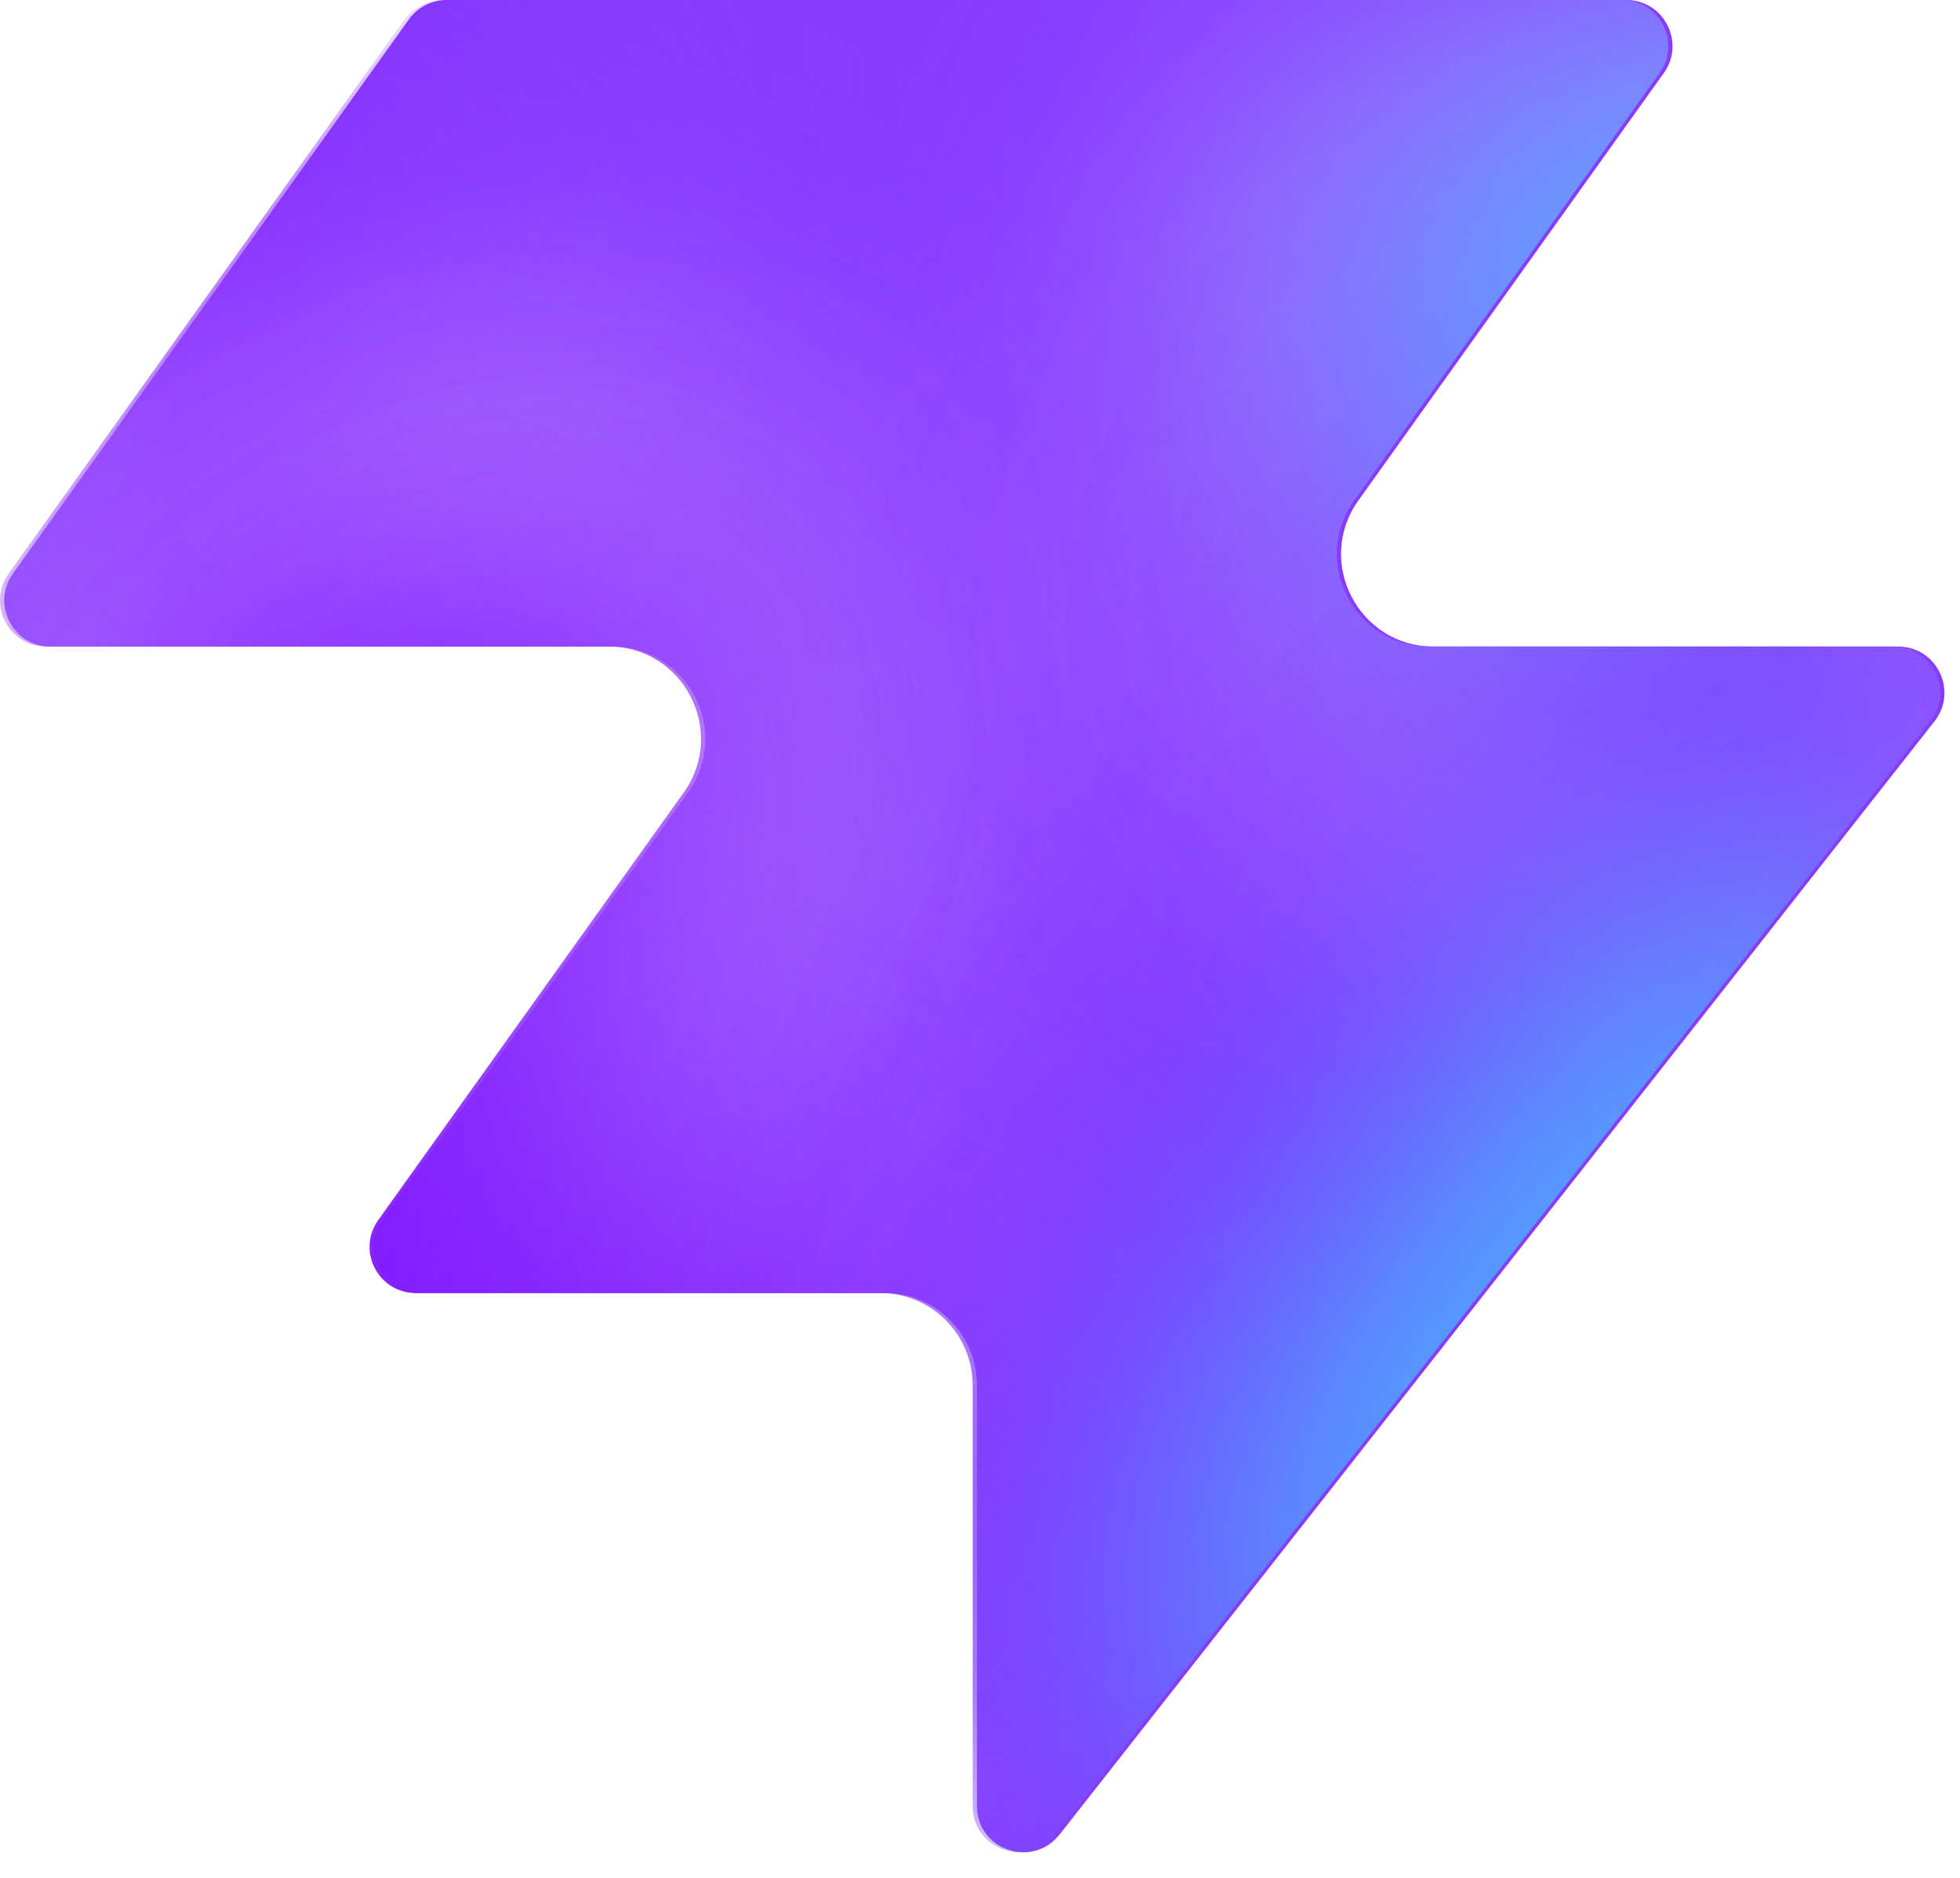
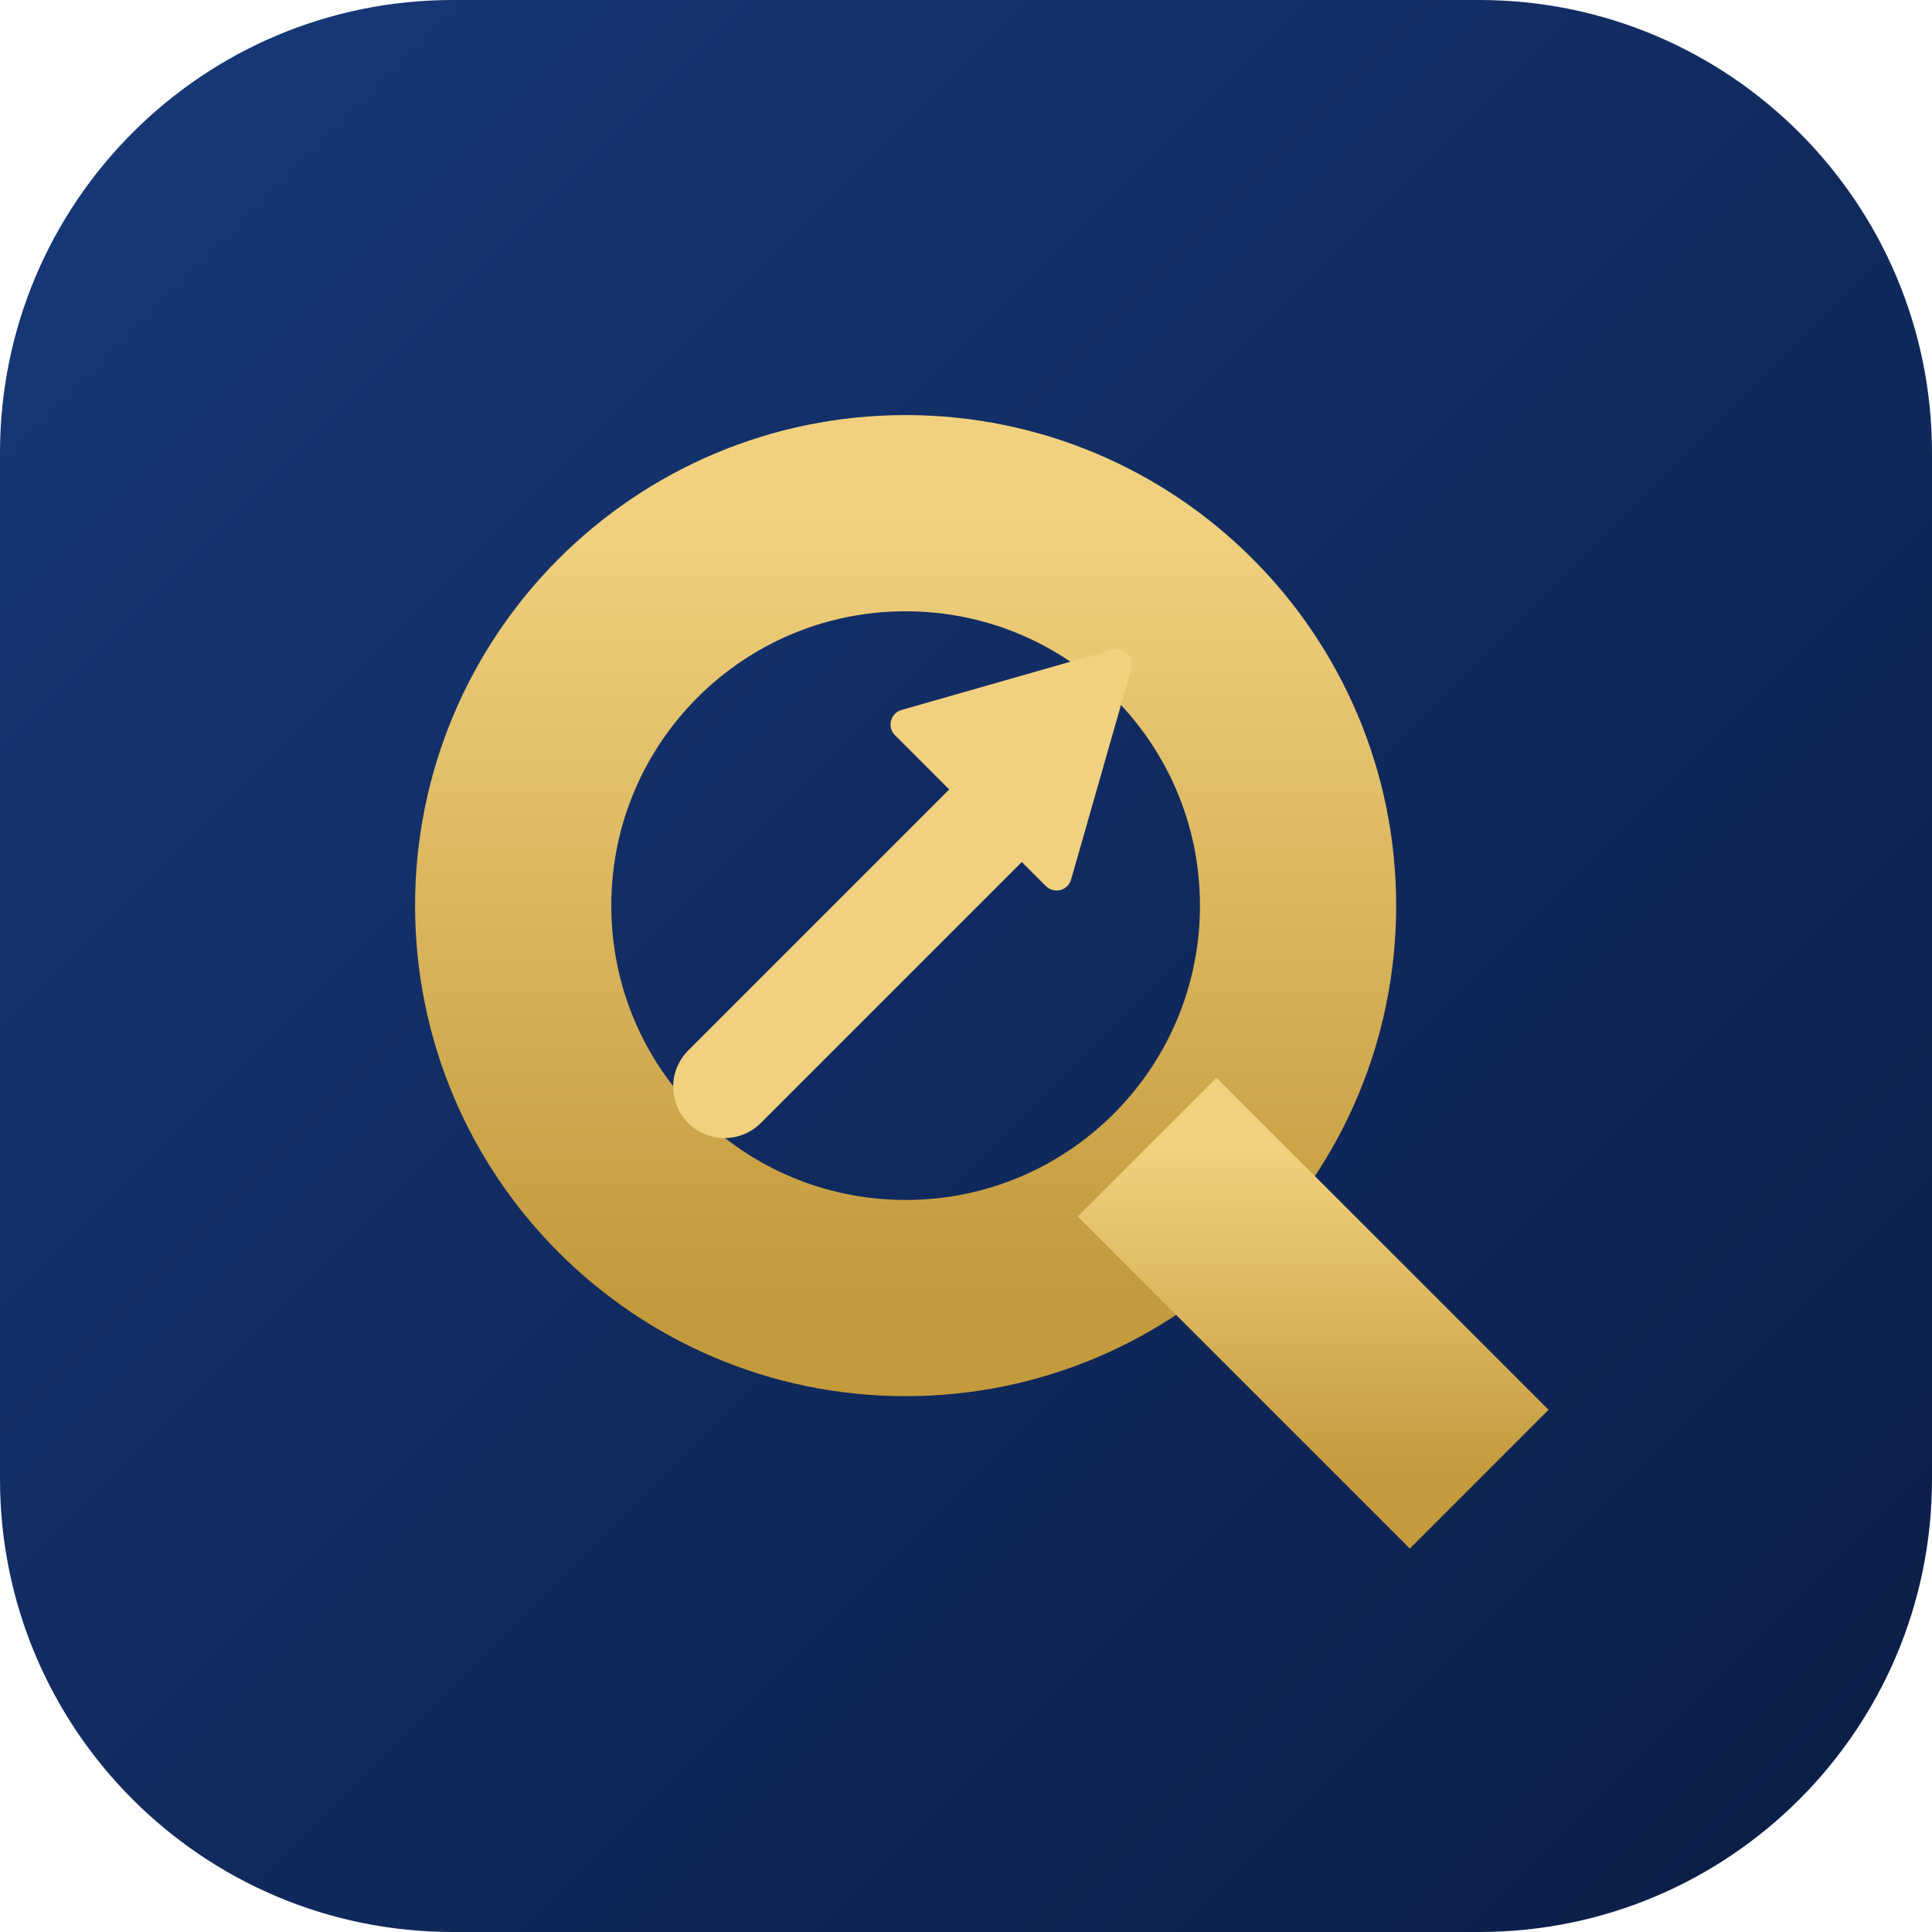
- <svg xmlns="http://www.w3.org/2000/svg" width="48" height="46" fill="none" viewBox="0 0 48 46">
-   <path fill="#863bff" d="M25.946 44.938c-.664.845-2.021.375-2.021-.698V33.937a2.26 2.26 0 0 0-2.262-2.262H10.287c-.92 0-1.456-1.04-.92-1.788l7.48-10.471c1.07-1.497 0-3.578-1.842-3.578H1.237c-.92 0-1.456-1.04-.92-1.788L10.013.474c.214-.297.556-.474.92-.474h28.894c.92 0 1.456 1.04.92 1.788l-7.48 10.471c-1.07 1.498 0 3.579 1.842 3.579h11.377c.943 0 1.473 1.088.89 1.83L25.947 44.94z" style="fill:#863bff;fill:color(display-p3 .525 .23 1);fill-opacity:1" />
-   <mask id="a" width="48" height="46" x="0" y="0" maskUnits="userSpaceOnUse" style="mask-type:alpha">
-     <path fill="#000" d="M25.842 44.938c-.664.844-2.021.375-2.021-.698V33.937a2.26 2.26 0 0 0-2.262-2.262H10.183c-.92 0-1.456-1.04-.92-1.788l7.48-10.471c1.07-1.498 0-3.579-1.842-3.579H1.133c-.92 0-1.456-1.04-.92-1.787L9.91.473c.214-.297.556-.474.92-.474h28.894c.92 0 1.456 1.04.92 1.788l-7.48 10.471c-1.07 1.498 0 3.578 1.842 3.578h11.377c.943 0 1.473 1.088.89 1.832L25.843 44.94z" style="fill:#000;fill-opacity:1" />
-   </mask>
-   <g mask="url(#a)">
-     <g filter="url(#b)">
-       <ellipse cx="5.508" cy="14.704" fill="#ede6ff" rx="5.508" ry="14.704" style="fill:#ede6ff;fill:color(display-p3 .927 .903 1);fill-opacity:1" transform="matrix(.00324 1 1 -.00324 -4.47 31.516)" />
-     </g>
-     <g filter="url(#c)">
-       <ellipse cx="10.399" cy="29.851" fill="#ede6ff" rx="10.399" ry="29.851" style="fill:#ede6ff;fill:color(display-p3 .927 .903 1);fill-opacity:1" transform="matrix(.00324 1 1 -.00324 -39.328 7.883)" />
-     </g>
-     <g filter="url(#d)">
-       <ellipse cx="5.508" cy="30.487" fill="#7e14ff" rx="5.508" ry="30.487" style="fill:#7e14ff;fill:color(display-p3 .492 .077 1);fill-opacity:1" transform="rotate(89.814 -25.913 -14.639)scale(1 -1)" />
-     </g>
-     <g filter="url(#e)">
-       <ellipse cx="5.508" cy="30.599" fill="#7e14ff" rx="5.508" ry="30.599" style="fill:#7e14ff;fill:color(display-p3 .492 .077 1);fill-opacity:1" transform="rotate(89.814 -32.644 -3.334)scale(1 -1)" />
-     </g>
-     <g filter="url(#f)">
-       <ellipse cx="5.508" cy="30.599" fill="#7e14ff" rx="5.508" ry="30.599" style="fill:#7e14ff;fill:color(display-p3 .492 .077 1);fill-opacity:1" transform="matrix(.00324 1 1 -.00324 -34.34 30.47)" />
-     </g>
-     <g filter="url(#g)">
-       <ellipse cx="14.072" cy="22.078" fill="#ede6ff" rx="14.072" ry="22.078" style="fill:#ede6ff;fill:color(display-p3 .927 .903 1);fill-opacity:1" transform="rotate(93.35 24.506 48.493)scale(-1 1)" />
-     </g>
-     <g filter="url(#h)">
-       <ellipse cx="3.47" cy="21.501" fill="#7e14ff" rx="3.47" ry="21.501" style="fill:#7e14ff;fill:color(display-p3 .492 .077 1);fill-opacity:1" transform="rotate(89.009 28.708 47.59)scale(-1 1)" />
-     </g>
-     <g filter="url(#i)">
-       <ellipse cx="3.47" cy="21.501" fill="#7e14ff" rx="3.47" ry="21.501" style="fill:#7e14ff;fill:color(display-p3 .492 .077 1);fill-opacity:1" transform="rotate(89.009 28.708 47.59)scale(-1 1)" />
-     </g>
-     <g filter="url(#j)">
-       <ellipse cx=".387" cy="8.972" fill="#7e14ff" rx="4.407" ry="29.108" style="fill:#7e14ff;fill:color(display-p3 .492 .077 1);fill-opacity:1" transform="rotate(39.51 .387 8.972)" />
-     </g>
-     <g filter="url(#k)">
-       <ellipse cx="47.523" cy="-6.092" fill="#7e14ff" rx="4.407" ry="29.108" style="fill:#7e14ff;fill:color(display-p3 .492 .077 1);fill-opacity:1" transform="rotate(37.892 47.523 -6.092)" />
-     </g>
-     <g filter="url(#l)">
-       <ellipse cx="41.412" cy="6.333" fill="#47bfff" rx="5.971" ry="9.665" style="fill:#47bfff;fill:color(display-p3 .28 .748 1);fill-opacity:1" transform="rotate(37.892 41.412 6.333)" />
-     </g>
-     <g filter="url(#m)">
-       <ellipse cx="-1.879" cy="38.332" fill="#7e14ff" rx="4.407" ry="29.108" style="fill:#7e14ff;fill:color(display-p3 .492 .077 1);fill-opacity:1" transform="rotate(37.892 -1.88 38.332)" />
-     </g>
-     <g filter="url(#n)">
-       <ellipse cx="-1.879" cy="38.332" fill="#7e14ff" rx="4.407" ry="29.108" style="fill:#7e14ff;fill:color(display-p3 .492 .077 1);fill-opacity:1" transform="rotate(37.892 -1.88 38.332)" />
-     </g>
-     <g filter="url(#o)">
-       <ellipse cx="35.651" cy="29.907" fill="#7e14ff" rx="4.407" ry="29.108" style="fill:#7e14ff;fill:color(display-p3 .492 .077 1);fill-opacity:1" transform="rotate(37.892 35.651 29.907)" />
-     </g>
-     <g filter="url(#p)">
-       <ellipse cx="38.418" cy="32.4" fill="#47bfff" rx="5.971" ry="15.297" style="fill:#47bfff;fill:color(display-p3 .28 .748 1);fill-opacity:1" transform="rotate(37.892 38.418 32.4)" />
-     </g>
-   </g>
+ <svg xmlns="http://www.w3.org/2000/svg" viewBox="0 0 64 64">
  <defs>
-     <filter id="b" width="60.045" height="41.654" x="-19.77" y="16.149" color-interpolation-filters="sRGB" filterUnits="userSpaceOnUse">
-       <feFlood flood-opacity="0" result="BackgroundImageFix" />
-       <feBlend in="SourceGraphic" in2="BackgroundImageFix" result="shape" />
-       <feGaussianBlur result="effect1_foregroundBlur_2002_17158" stdDeviation="7.659" />
-     </filter>
-     <filter id="c" width="90.34" height="51.437" x="-54.613" y="-7.533" color-interpolation-filters="sRGB" filterUnits="userSpaceOnUse">
-       <feFlood flood-opacity="0" result="BackgroundImageFix" />
-       <feBlend in="SourceGraphic" in2="BackgroundImageFix" result="shape" />
-       <feGaussianBlur result="effect1_foregroundBlur_2002_17158" stdDeviation="7.659" />
-     </filter>
-     <filter id="d" width="79.355" height="29.4" x="-49.64" y="2.03" color-interpolation-filters="sRGB" filterUnits="userSpaceOnUse">
-       <feFlood flood-opacity="0" result="BackgroundImageFix" />
-       <feBlend in="SourceGraphic" in2="BackgroundImageFix" result="shape" />
-       <feGaussianBlur result="effect1_foregroundBlur_2002_17158" stdDeviation="4.596" />
-     </filter>
-     <filter id="e" width="79.579" height="29.4" x="-45.045" y="20.029" color-interpolation-filters="sRGB" filterUnits="userSpaceOnUse">
-       <feFlood flood-opacity="0" result="BackgroundImageFix" />
-       <feBlend in="SourceGraphic" in2="BackgroundImageFix" result="shape" />
-       <feGaussianBlur result="effect1_foregroundBlur_2002_17158" stdDeviation="4.596" />
-     </filter>
-     <filter id="f" width="79.579" height="29.4" x="-43.513" y="21.178" color-interpolation-filters="sRGB" filterUnits="userSpaceOnUse">
-       <feFlood flood-opacity="0" result="BackgroundImageFix" />
-       <feBlend in="SourceGraphic" in2="BackgroundImageFix" result="shape" />
-       <feGaussianBlur result="effect1_foregroundBlur_2002_17158" stdDeviation="4.596" />
-     </filter>
-     <filter id="g" width="74.749" height="58.852" x="15.756" y="-17.901" color-interpolation-filters="sRGB" filterUnits="userSpaceOnUse">
-       <feFlood flood-opacity="0" result="BackgroundImageFix" />
-       <feBlend in="SourceGraphic" in2="BackgroundImageFix" result="shape" />
-       <feGaussianBlur result="effect1_foregroundBlur_2002_17158" stdDeviation="7.659" />
-     </filter>
-     <filter id="h" width="61.377" height="25.362" x="23.548" y="2.284" color-interpolation-filters="sRGB" filterUnits="userSpaceOnUse">
-       <feFlood flood-opacity="0" result="BackgroundImageFix" />
-       <feBlend in="SourceGraphic" in2="BackgroundImageFix" result="shape" />
-       <feGaussianBlur result="effect1_foregroundBlur_2002_17158" stdDeviation="4.596" />
-     </filter>
-     <filter id="i" width="61.377" height="25.362" x="23.548" y="2.284" color-interpolation-filters="sRGB" filterUnits="userSpaceOnUse">
-       <feFlood flood-opacity="0" result="BackgroundImageFix" />
-       <feBlend in="SourceGraphic" in2="BackgroundImageFix" result="shape" />
-       <feGaussianBlur result="effect1_foregroundBlur_2002_17158" stdDeviation="4.596" />
-     </filter>
-     <filter id="j" width="56.045" height="63.649" x="-27.636" y="-22.853" color-interpolation-filters="sRGB" filterUnits="userSpaceOnUse">
-       <feFlood flood-opacity="0" result="BackgroundImageFix" />
-       <feBlend in="SourceGraphic" in2="BackgroundImageFix" result="shape" />
-       <feGaussianBlur result="effect1_foregroundBlur_2002_17158" stdDeviation="4.596" />
-     </filter>
-     <filter id="k" width="54.814" height="64.646" x="20.116" y="-38.415" color-interpolation-filters="sRGB" filterUnits="userSpaceOnUse">
-       <feFlood flood-opacity="0" result="BackgroundImageFix" />
-       <feBlend in="SourceGraphic" in2="BackgroundImageFix" result="shape" />
-       <feGaussianBlur result="effect1_foregroundBlur_2002_17158" stdDeviation="4.596" />
-     </filter>
-     <filter id="l" width="33.541" height="35.313" x="24.641" y="-11.323" color-interpolation-filters="sRGB" filterUnits="userSpaceOnUse">
-       <feFlood flood-opacity="0" result="BackgroundImageFix" />
-       <feBlend in="SourceGraphic" in2="BackgroundImageFix" result="shape" />
-       <feGaussianBlur result="effect1_foregroundBlur_2002_17158" stdDeviation="4.596" />
-     </filter>
-     <filter id="m" width="54.814" height="64.646" x="-29.286" y="6.009" color-interpolation-filters="sRGB" filterUnits="userSpaceOnUse">
-       <feFlood flood-opacity="0" result="BackgroundImageFix" />
-       <feBlend in="SourceGraphic" in2="BackgroundImageFix" result="shape" />
-       <feGaussianBlur result="effect1_foregroundBlur_2002_17158" stdDeviation="4.596" />
-     </filter>
-     <filter id="n" width="54.814" height="64.646" x="-29.286" y="6.009" color-interpolation-filters="sRGB" filterUnits="userSpaceOnUse">
-       <feFlood flood-opacity="0" result="BackgroundImageFix" />
-       <feBlend in="SourceGraphic" in2="BackgroundImageFix" result="shape" />
-       <feGaussianBlur result="effect1_foregroundBlur_2002_17158" stdDeviation="4.596" />
-     </filter>
-     <filter id="o" width="54.814" height="64.646" x="8.244" y="-2.416" color-interpolation-filters="sRGB" filterUnits="userSpaceOnUse">
-       <feFlood flood-opacity="0" result="BackgroundImageFix" />
-       <feBlend in="SourceGraphic" in2="BackgroundImageFix" result="shape" />
-       <feGaussianBlur result="effect1_foregroundBlur_2002_17158" stdDeviation="4.596" />
-     </filter>
-     <filter id="p" width="39.409" height="43.623" x="18.713" y="10.588" color-interpolation-filters="sRGB" filterUnits="userSpaceOnUse">
-       <feFlood flood-opacity="0" result="BackgroundImageFix" />
-       <feBlend in="SourceGraphic" in2="BackgroundImageFix" result="shape" />
-       <feGaussianBlur result="effect1_foregroundBlur_2002_17158" stdDeviation="4.596" />
-     </filter>
+     <linearGradient id="n" x1="0" y1="0" x2="1" y2="1">
+       <stop offset="0" stop-color="#17397a" />
+       <stop offset="1" stop-color="#0b1d45" />
+     </linearGradient>
+     <linearGradient id="g" x1="0" y1="0" x2="0" y2="1">
+       <stop offset="0" stop-color="#f1d17f" />
+       <stop offset="1" stop-color="#c39a3c" />
+     </linearGradient>
  </defs>
+   <rect width="64" height="64" rx="15" fill="url(#n)" />
+   <circle cx="30" cy="30" r="13" fill="none" stroke="url(#g)" stroke-width="6.5" />
+   <path d="M38 38 L49 49" stroke="url(#g)" stroke-width="6.5" />
+   <path d="M24 36 L33 27" stroke="#f1d17f" stroke-width="3.4" stroke-linecap="round" />
+   <path d="M30 24 L37 22 L35 29 Z" fill="#f1d17f" stroke="#f1d17f" stroke-width="1" stroke-linejoin="round" />
</svg>
